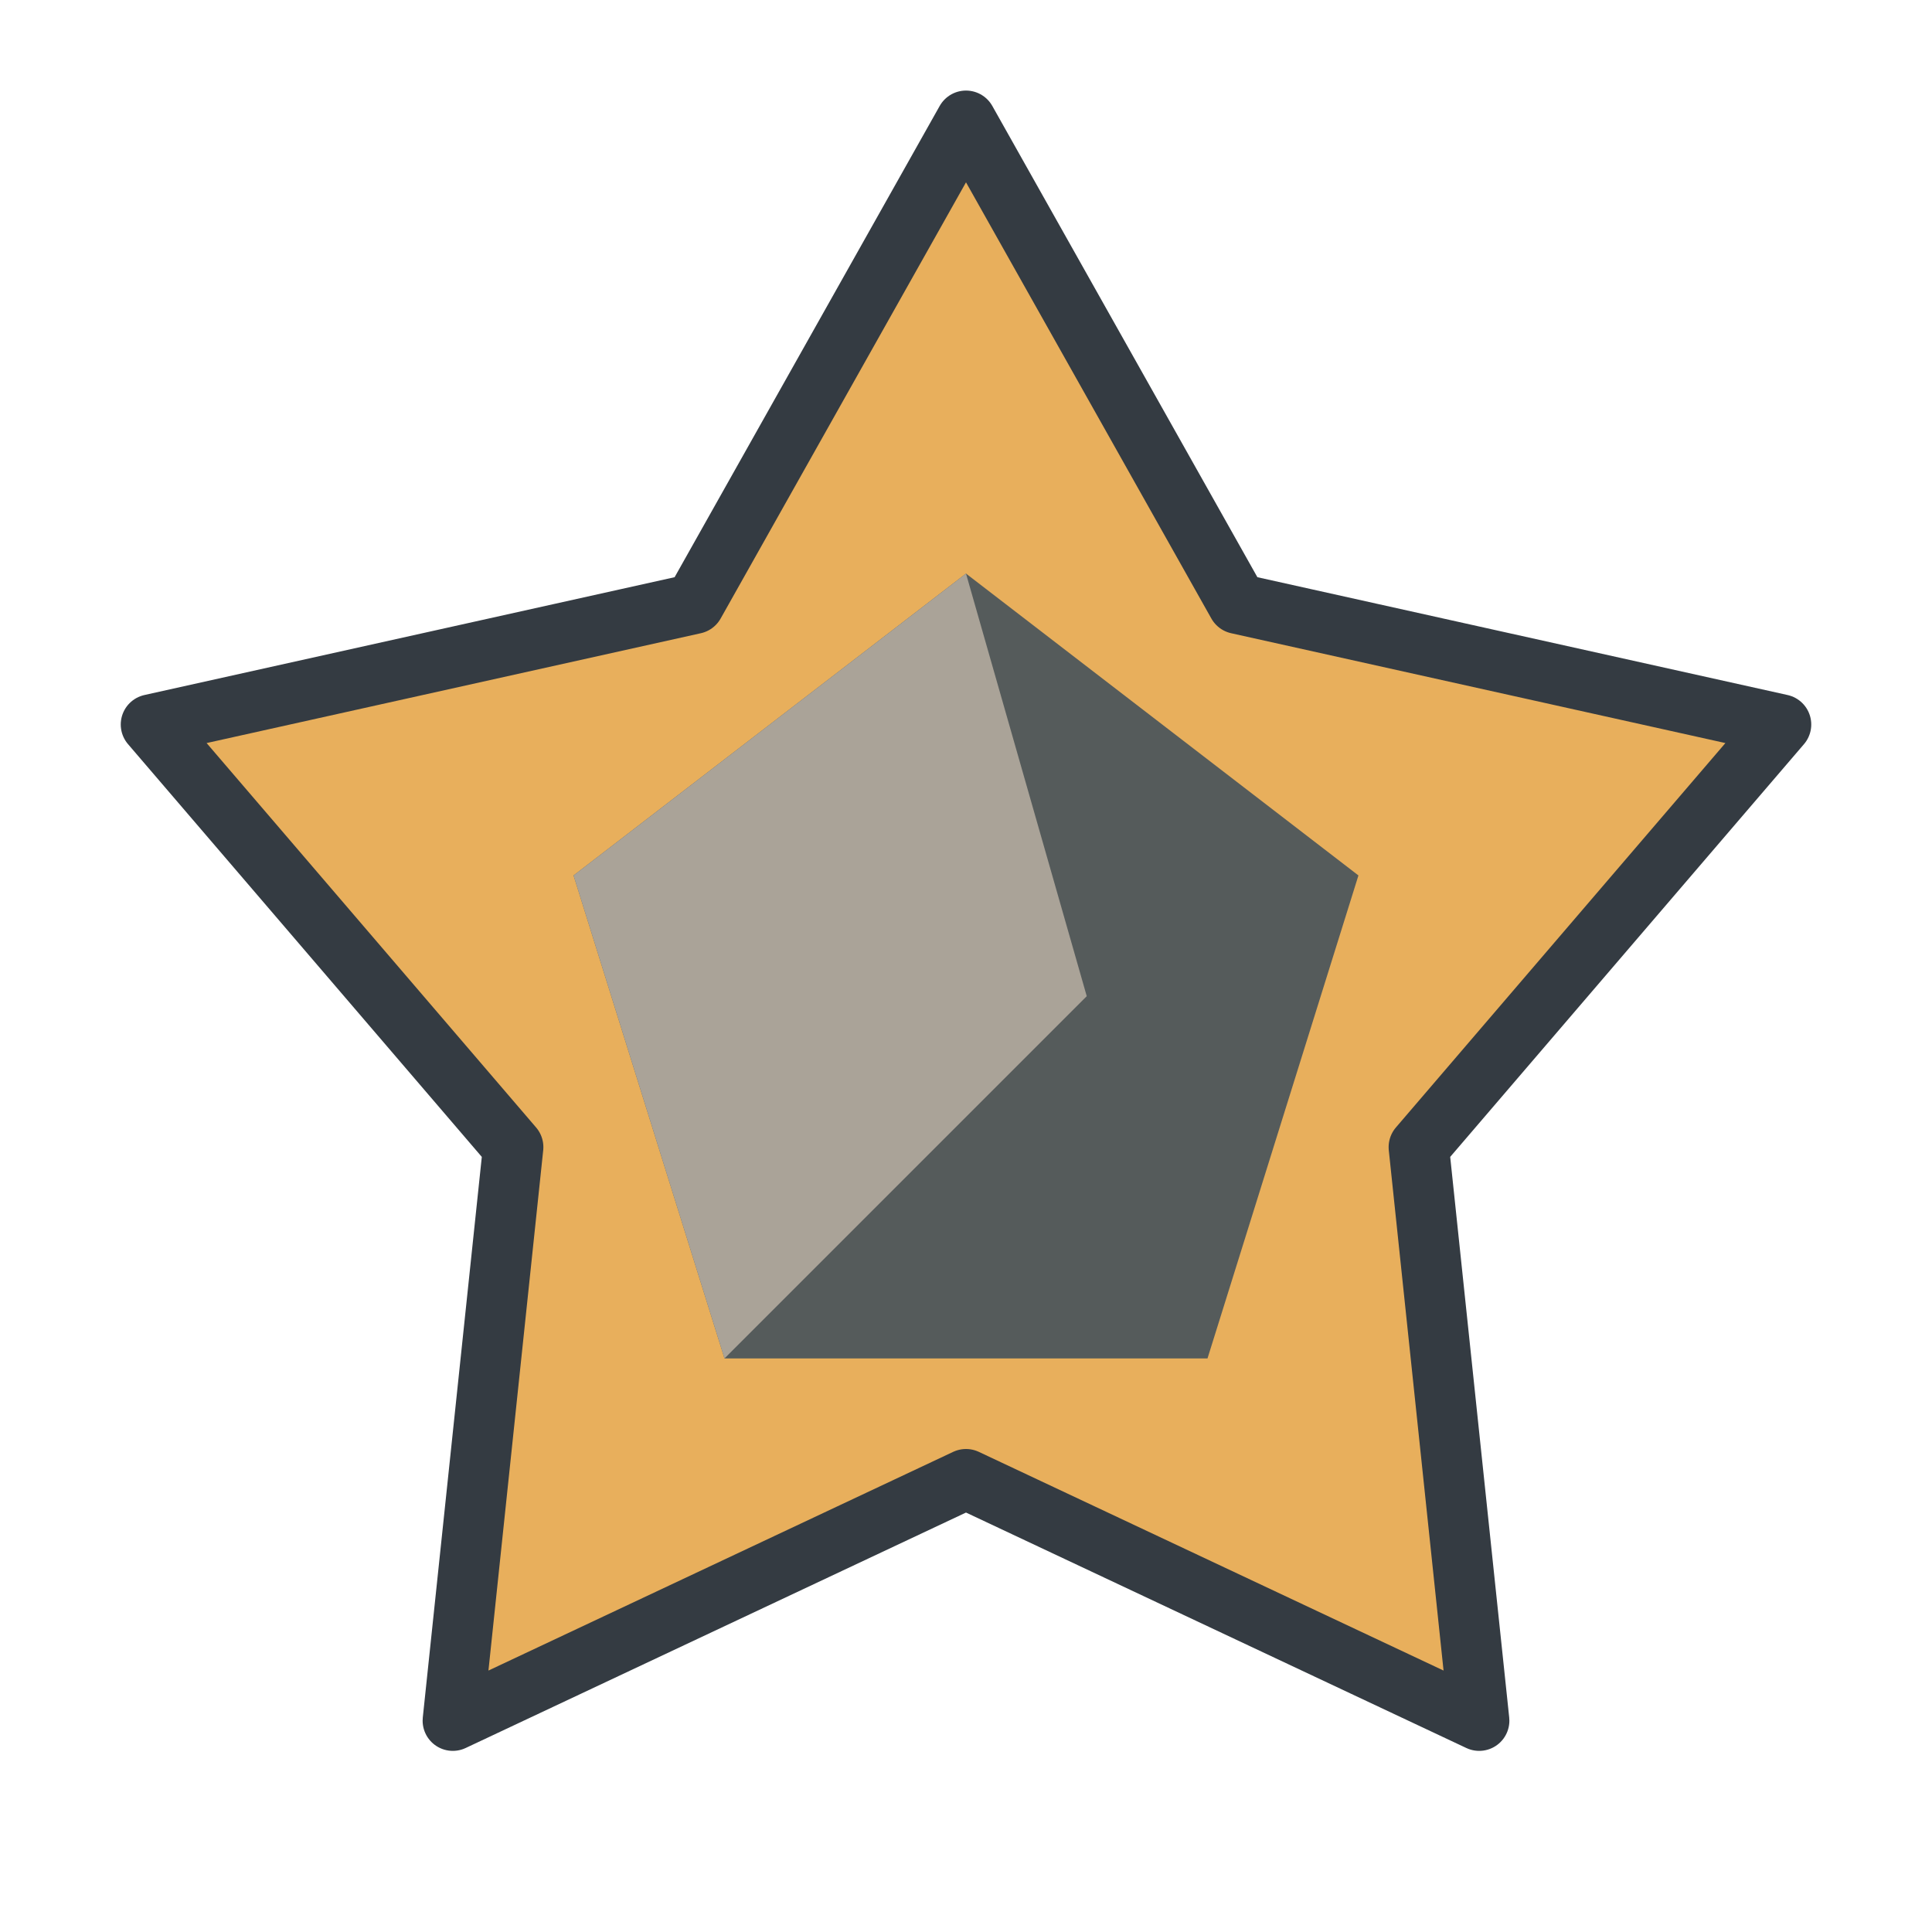
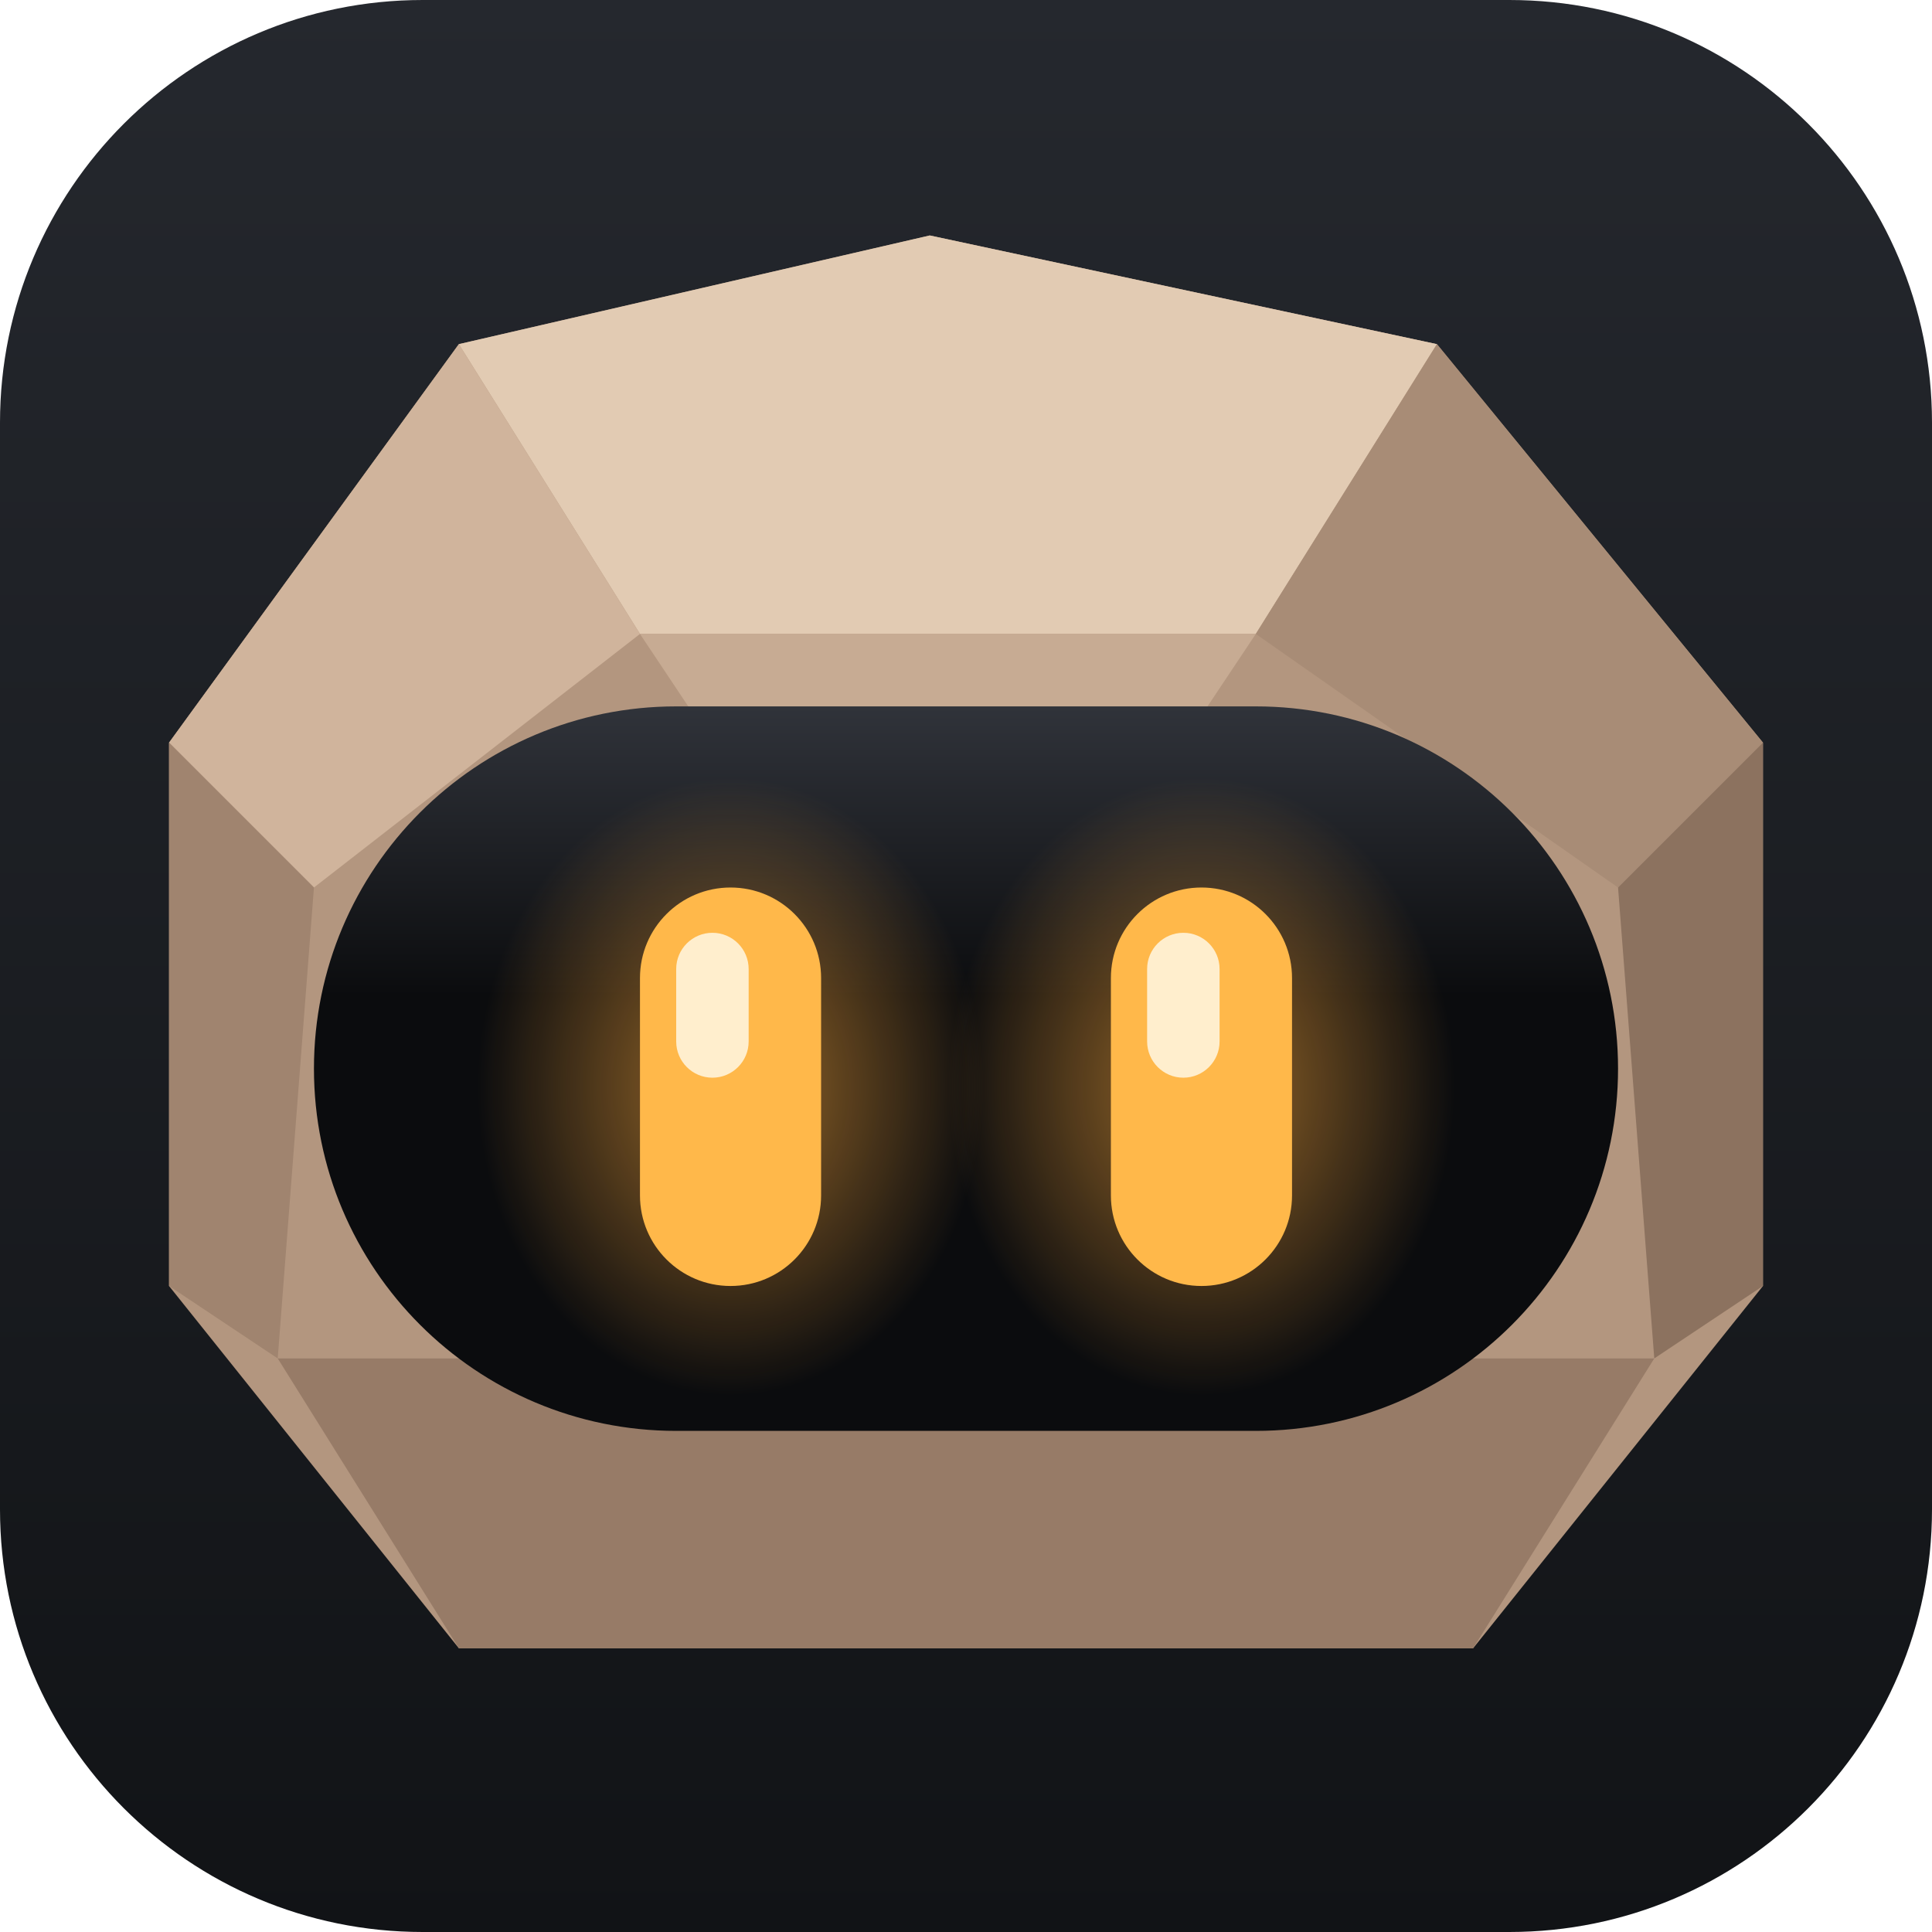
- <svg xmlns="http://www.w3.org/2000/svg" viewBox="0 0 64 64" role="img" aria-label="Rocky mark">
-   <path d="m32 4 9 16 18 4-12 14 2 19-17-8-17 8 2-19L5 24l18-4Z" fill="#e8af5c" stroke="#343b42" stroke-width="2" stroke-linejoin="round" />
-   <path d="m32 19 13 10-5 16H24l-5-16Z" fill="#555b5b" />
-   <path d="m32 19 4 14-12 12-5-16Z" fill="#aaa398" />
+ <svg xmlns="http://www.w3.org/2000/svg" viewBox="0 0 128 128" role="img" aria-label="Rocky">
+   <defs>
+     <linearGradient id="bg" x1="0" y1="0" x2="0" y2="1">
+       <stop offset="0" stop-color="#25282e" />
+       <stop offset="1" stop-color="#111316" />
+     </linearGradient>
+     <linearGradient id="visor" x1="0" y1="0" x2="0" y2="1">
+       <stop offset="0" stop-color="#30333a" />
+       <stop offset="0.4" stop-color="#0b0c0e" />
+     </linearGradient>
+     <radialGradient id="glow" cx="0.5" cy="0.5" r="0.5">
+       <stop offset="0" stop-color="#ffaa3c" stop-opacity="0.6" />
+       <stop offset="1" stop-color="#ffaa3c" stop-opacity="0" />
+     </radialGradient>
+   </defs>
+   <rect width="128" height="128" rx="28" fill="url(#bg)" />
+   <g transform="translate(64 66) scale(1.2) translate(-64 -58)">
+     <path d="M62 16 90 22 108 44 108 74 92 94 36 94 20 74 20 44 36 22z" fill="#b3967f" />
+     <path d="M62 16 90 22 80 38 46 38 36 22z" fill="#e2cbb3" />
+     <path d="M36 22 46 38 28 52 20 44z" fill="#d0b49c" />
+     <path d="M90 22 108 44 100 52 80 38z" fill="#a88c76" />
+     <path d="M20 44 28 52 26 78 20 74z" fill="#a0846f" />
+     <path d="M108 44 108 74 102 78 100 52z" fill="#8c725f" />
+     <path d="M26 78 36 94 92 94 102 78z" fill="#977b67" />
+     <path d="M46 38 80 38 76 44 50 44z" fill="#c7ab93" />
+     <rect x="28" y="42" width="72" height="40" rx="20" fill="url(#visor)" />
+     <ellipse cx="51" cy="63" rx="14" ry="17" fill="url(#glow)" />
+     <ellipse cx="77" cy="63" rx="14" ry="17" fill="url(#glow)" />
+     <rect x="46" y="52" width="10" height="22" rx="5" fill="#ffb84a" />
+     <rect x="72" y="52" width="10" height="22" rx="5" fill="#ffb84a" />
+     <rect x="48" y="54.5" width="4" height="8" rx="2" fill="#fff4dc" opacity="0.9" />
+     <rect x="74" y="54.5" width="4" height="8" rx="2" fill="#fff4dc" opacity="0.9" />
+   </g>
</svg>
